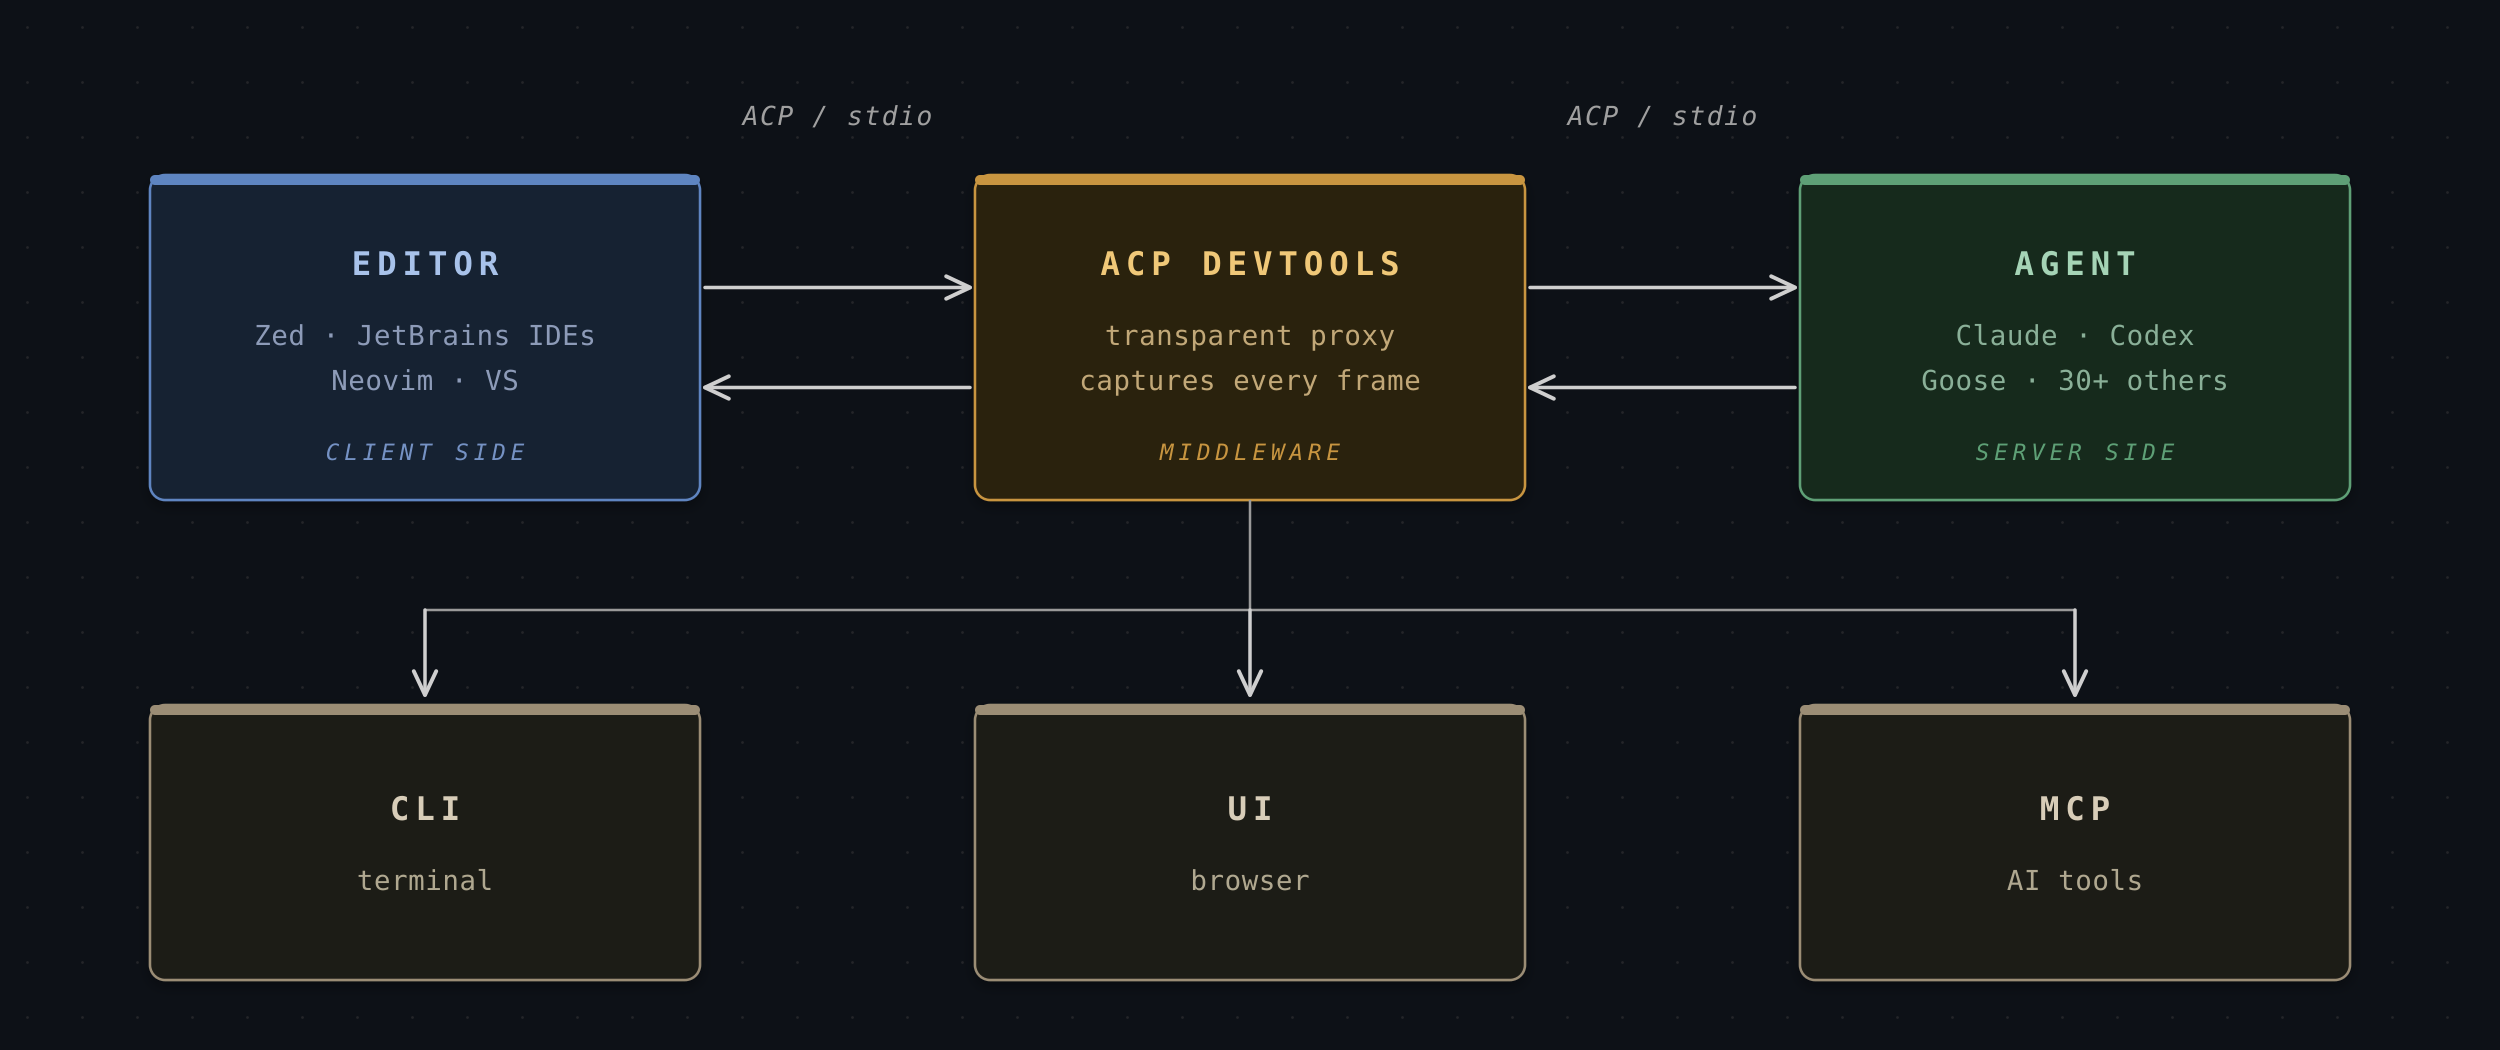
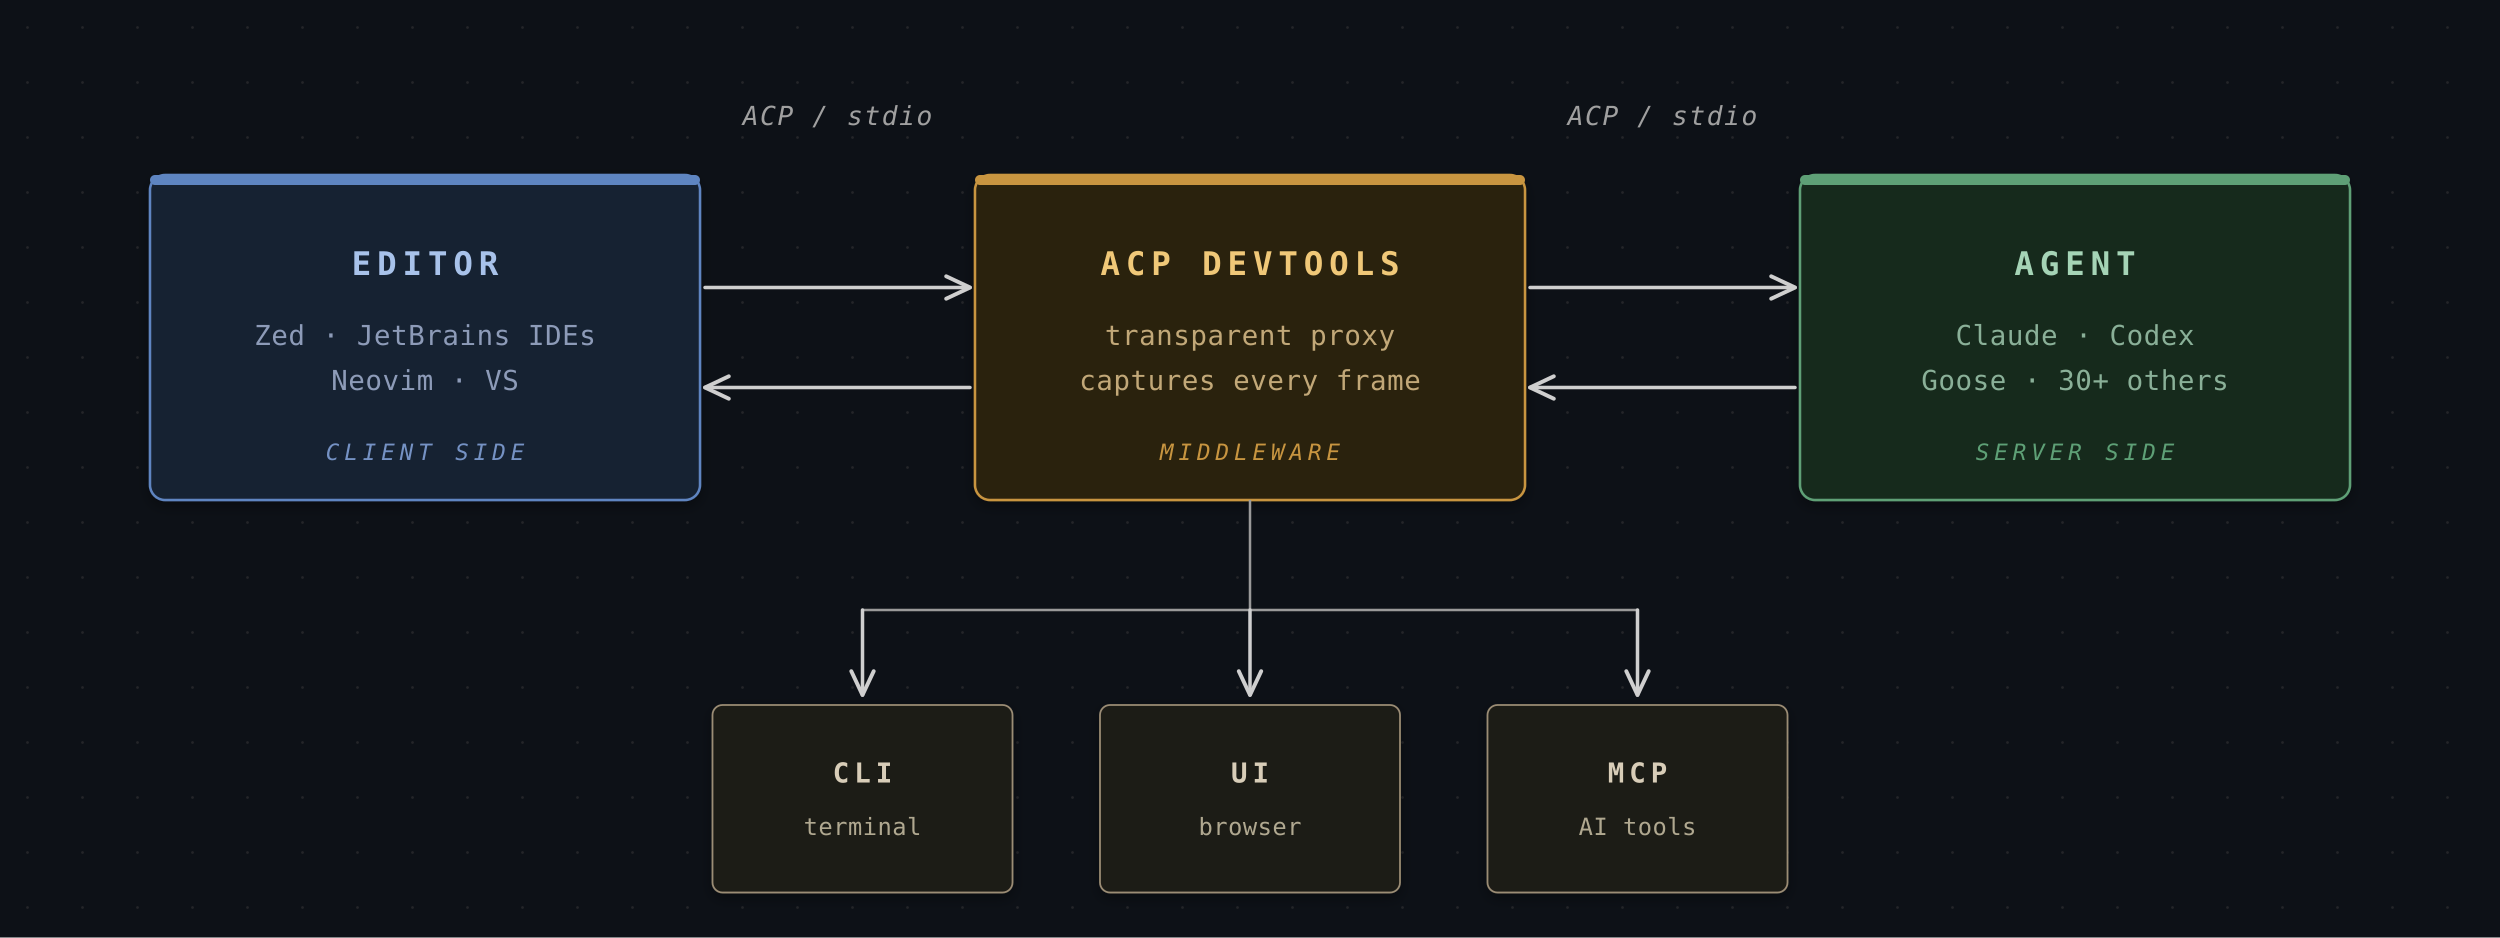
- <svg xmlns="http://www.w3.org/2000/svg" viewBox="0 0 1000 420" role="img" aria-label="ACP Devtools architecture: editor and agent exchange ACP frames through the proxy, which feeds three consumer interfaces — CLI, UI, and MCP." font-family="ui-monospace, 'JetBrains Mono', 'SF Mono', Menlo, Consolas, monospace" text-anchor="middle">
+ <svg xmlns="http://www.w3.org/2000/svg" viewBox="0 0 1000 375" role="img" aria-label="ACP Devtools architecture: editor and agent exchange ACP frames through the proxy, which feeds three consumer interfaces — CLI, UI, and MCP." font-family="ui-monospace, 'JetBrains Mono', 'SF Mono', Menlo, Consolas, monospace" text-anchor="middle">
  <defs>
    <filter id="cardShadow" x="-10%" y="-10%" width="120%" height="140%">
      <feGaussianBlur in="SourceAlpha" stdDeviation="2.6" />
      <feOffset dx="0" dy="2" />
      <feComponentTransfer>
        <feFuncA type="linear" slope="0.35" />
      </feComponentTransfer>
      <feMerge>
        <feMergeNode />
        <feMergeNode in="SourceGraphic" />
      </feMerge>
    </filter>
    <marker id="arrowEnd" viewBox="0 0 10 10" refX="9" refY="5" markerWidth="8" markerHeight="8" orient="auto-start-reverse">
      <path d="M 0.5 1 L 9 5 L 0.5 9" fill="none" stroke="#cfcfcf" stroke-width="1.4" stroke-linecap="round" stroke-linejoin="round" />
    </marker>
    <pattern id="dotgrid" x="0" y="0" width="22" height="22" patternUnits="userSpaceOnUse">
      <circle cx="11" cy="11" r="0.55" fill="#2e2e30" />
    </pattern>
    <style>
            .title { font-size: 13px; font-weight: 700; letter-spacing: 0.18em; }
+             .title-sm { font-size: 11px; font-weight: 700; letter-spacing: 0.18em; }
            .sub { font-size: 11px; letter-spacing: 0.02em; }
+             .sub-sm { font-size: 9.5px; letter-spacing: 0.02em; }
            .role { font-size: 9px; letter-spacing: 0.22em; font-style: italic; }
            .edge { font-size: 10.5px; font-style: italic; letter-spacing: 0.06em; fill: #a0a0a0; }
            .chip-text { font-size: 9.5px; letter-spacing: 0.02em; fill: #d0d0d0; }
            .flow { stroke: #cfcfcf; stroke-width: 1.4; fill: none; stroke-linecap: round; }
            .bus { stroke: #9a9a9a; stroke-width: 1; fill: none; }
        </style>
  </defs>
  <rect width="100%" height="100%" fill="#0d1117" />
  <rect width="100%" height="100%" fill="url(#dotgrid)" opacity="0.7" />
  <g filter="url(#cardShadow)">
    <rect x="60" y="70" width="220" height="130" rx="6" fill="#172132" stroke="#5e85c1" stroke-width="1" />
  </g>
  <rect x="60" y="70" width="220" height="4" rx="2" fill="#5e85c1" />
  <text x="170" y="110" class="title" fill="#a8c2ea">EDITOR</text>
  <text x="170" y="138" class="sub" fill="#8d9bb8">Zed · JetBrains IDEs</text>
  <text x="170" y="156" class="sub" fill="#8d9bb8">Neovim · VS</text>
  <text x="170" y="184" class="role" fill="#7592c4">CLIENT SIDE</text>
  <g filter="url(#cardShadow)">
    <rect x="390" y="70" width="220" height="130" rx="6" fill="#2a2010" stroke="#c89540" stroke-width="1" />
  </g>
  <rect x="390" y="70" width="220" height="4" rx="2" fill="#c89540" />
  <text x="500" y="110" class="title" fill="#f0c878">ACP DEVTOOLS</text>
  <text x="500" y="138" class="sub" fill="#c2a878">transparent proxy</text>
  <text x="500" y="156" class="sub" fill="#c2a878">captures every frame</text>
  <text x="500" y="184" class="role" fill="#c89540">MIDDLEWARE</text>
  <g filter="url(#cardShadow)">
    <rect x="720" y="70" width="220" height="130" rx="6" fill="#172a1f" stroke="#5ea076" stroke-width="1" />
  </g>
  <rect x="720" y="70" width="220" height="4" rx="2" fill="#5ea076" />
  <text x="830" y="110" class="title" fill="#a5d4b6">AGENT</text>
  <text x="830" y="138" class="sub" fill="#8ab098">Claude · Codex</text>
  <text x="830" y="156" class="sub" fill="#8ab098">Goose · 30+ others</text>
  <text x="830" y="184" class="role" fill="#5ea076">SERVER SIDE</text>
  <line x1="282" y1="115" x2="388" y2="115" class="flow" marker-end="url(#arrowEnd)" />
  <line x1="388" y1="155" x2="282" y2="155" class="flow" marker-end="url(#arrowEnd)" />
  <text x="335" y="50" class="edge">ACP / stdio</text>
  <line x1="612" y1="115" x2="718" y2="115" class="flow" marker-end="url(#arrowEnd)" />
  <line x1="718" y1="155" x2="612" y2="155" class="flow" marker-end="url(#arrowEnd)" />
  <text x="665" y="50" class="edge">ACP / stdio</text>
  <line x1="500" y1="200" x2="500" y2="244" class="bus" />
-   <line x1="170" y1="244" x2="830" y2="244" class="bus" />
-   <line x1="170" y1="244" x2="170" y2="278" class="flow" marker-end="url(#arrowEnd)" />
+   <line x1="345" y1="244" x2="655" y2="244" class="bus" />
+   <line x1="345" y1="244" x2="345" y2="278" class="flow" marker-end="url(#arrowEnd)" />
  <line x1="500" y1="244" x2="500" y2="278" class="flow" marker-end="url(#arrowEnd)" />
-   <line x1="830" y1="244" x2="830" y2="278" class="flow" marker-end="url(#arrowEnd)" />
+   <line x1="655" y1="244" x2="655" y2="278" class="flow" marker-end="url(#arrowEnd)" />
  <g filter="url(#cardShadow)">
-     <rect x="60" y="282" width="220" height="110" rx="6" fill="#1f1d18" stroke="#9b8d75" stroke-width="1" />
+     <rect x="285" y="282" width="120" height="75" rx="4" fill="#1f1d18" stroke="#9b8d75" stroke-width="0.7" />
  </g>
-   <rect x="60" y="282" width="220" height="4" rx="2" fill="#9b8d75" />
-   <text x="170" y="328" class="title" fill="#d8cdb8">CLI</text>
-   <text x="170" y="356" class="sub" fill="#b0a890">terminal</text>
+   <text x="345" y="313" class="title-sm" fill="#d8cdb8">CLI</text>
+   <text x="345" y="334" class="sub-sm" fill="#b0a890">terminal</text>
  <g filter="url(#cardShadow)">
-     <rect x="390" y="282" width="220" height="110" rx="6" fill="#1f1d18" stroke="#9b8d75" stroke-width="1" />
+     <rect x="440" y="282" width="120" height="75" rx="4" fill="#1f1d18" stroke="#9b8d75" stroke-width="0.7" />
  </g>
-   <rect x="390" y="282" width="220" height="4" rx="2" fill="#9b8d75" />
-   <text x="500" y="328" class="title" fill="#d8cdb8">UI</text>
-   <text x="500" y="356" class="sub" fill="#b0a890">browser</text>
+   <text x="500" y="313" class="title-sm" fill="#d8cdb8">UI</text>
+   <text x="500" y="334" class="sub-sm" fill="#b0a890">browser</text>
  <g filter="url(#cardShadow)">
-     <rect x="720" y="282" width="220" height="110" rx="6" fill="#1f1d18" stroke="#9b8d75" stroke-width="1" />
+     <rect x="595" y="282" width="120" height="75" rx="4" fill="#1f1d18" stroke="#9b8d75" stroke-width="0.7" />
  </g>
-   <rect x="720" y="282" width="220" height="4" rx="2" fill="#9b8d75" />
-   <text x="830" y="328" class="title" fill="#d8cdb8">MCP</text>
-   <text x="830" y="356" class="sub" fill="#b0a890">AI tools</text>
+   <text x="655" y="313" class="title-sm" fill="#d8cdb8">MCP</text>
+   <text x="655" y="334" class="sub-sm" fill="#b0a890">AI tools</text>
</svg>
